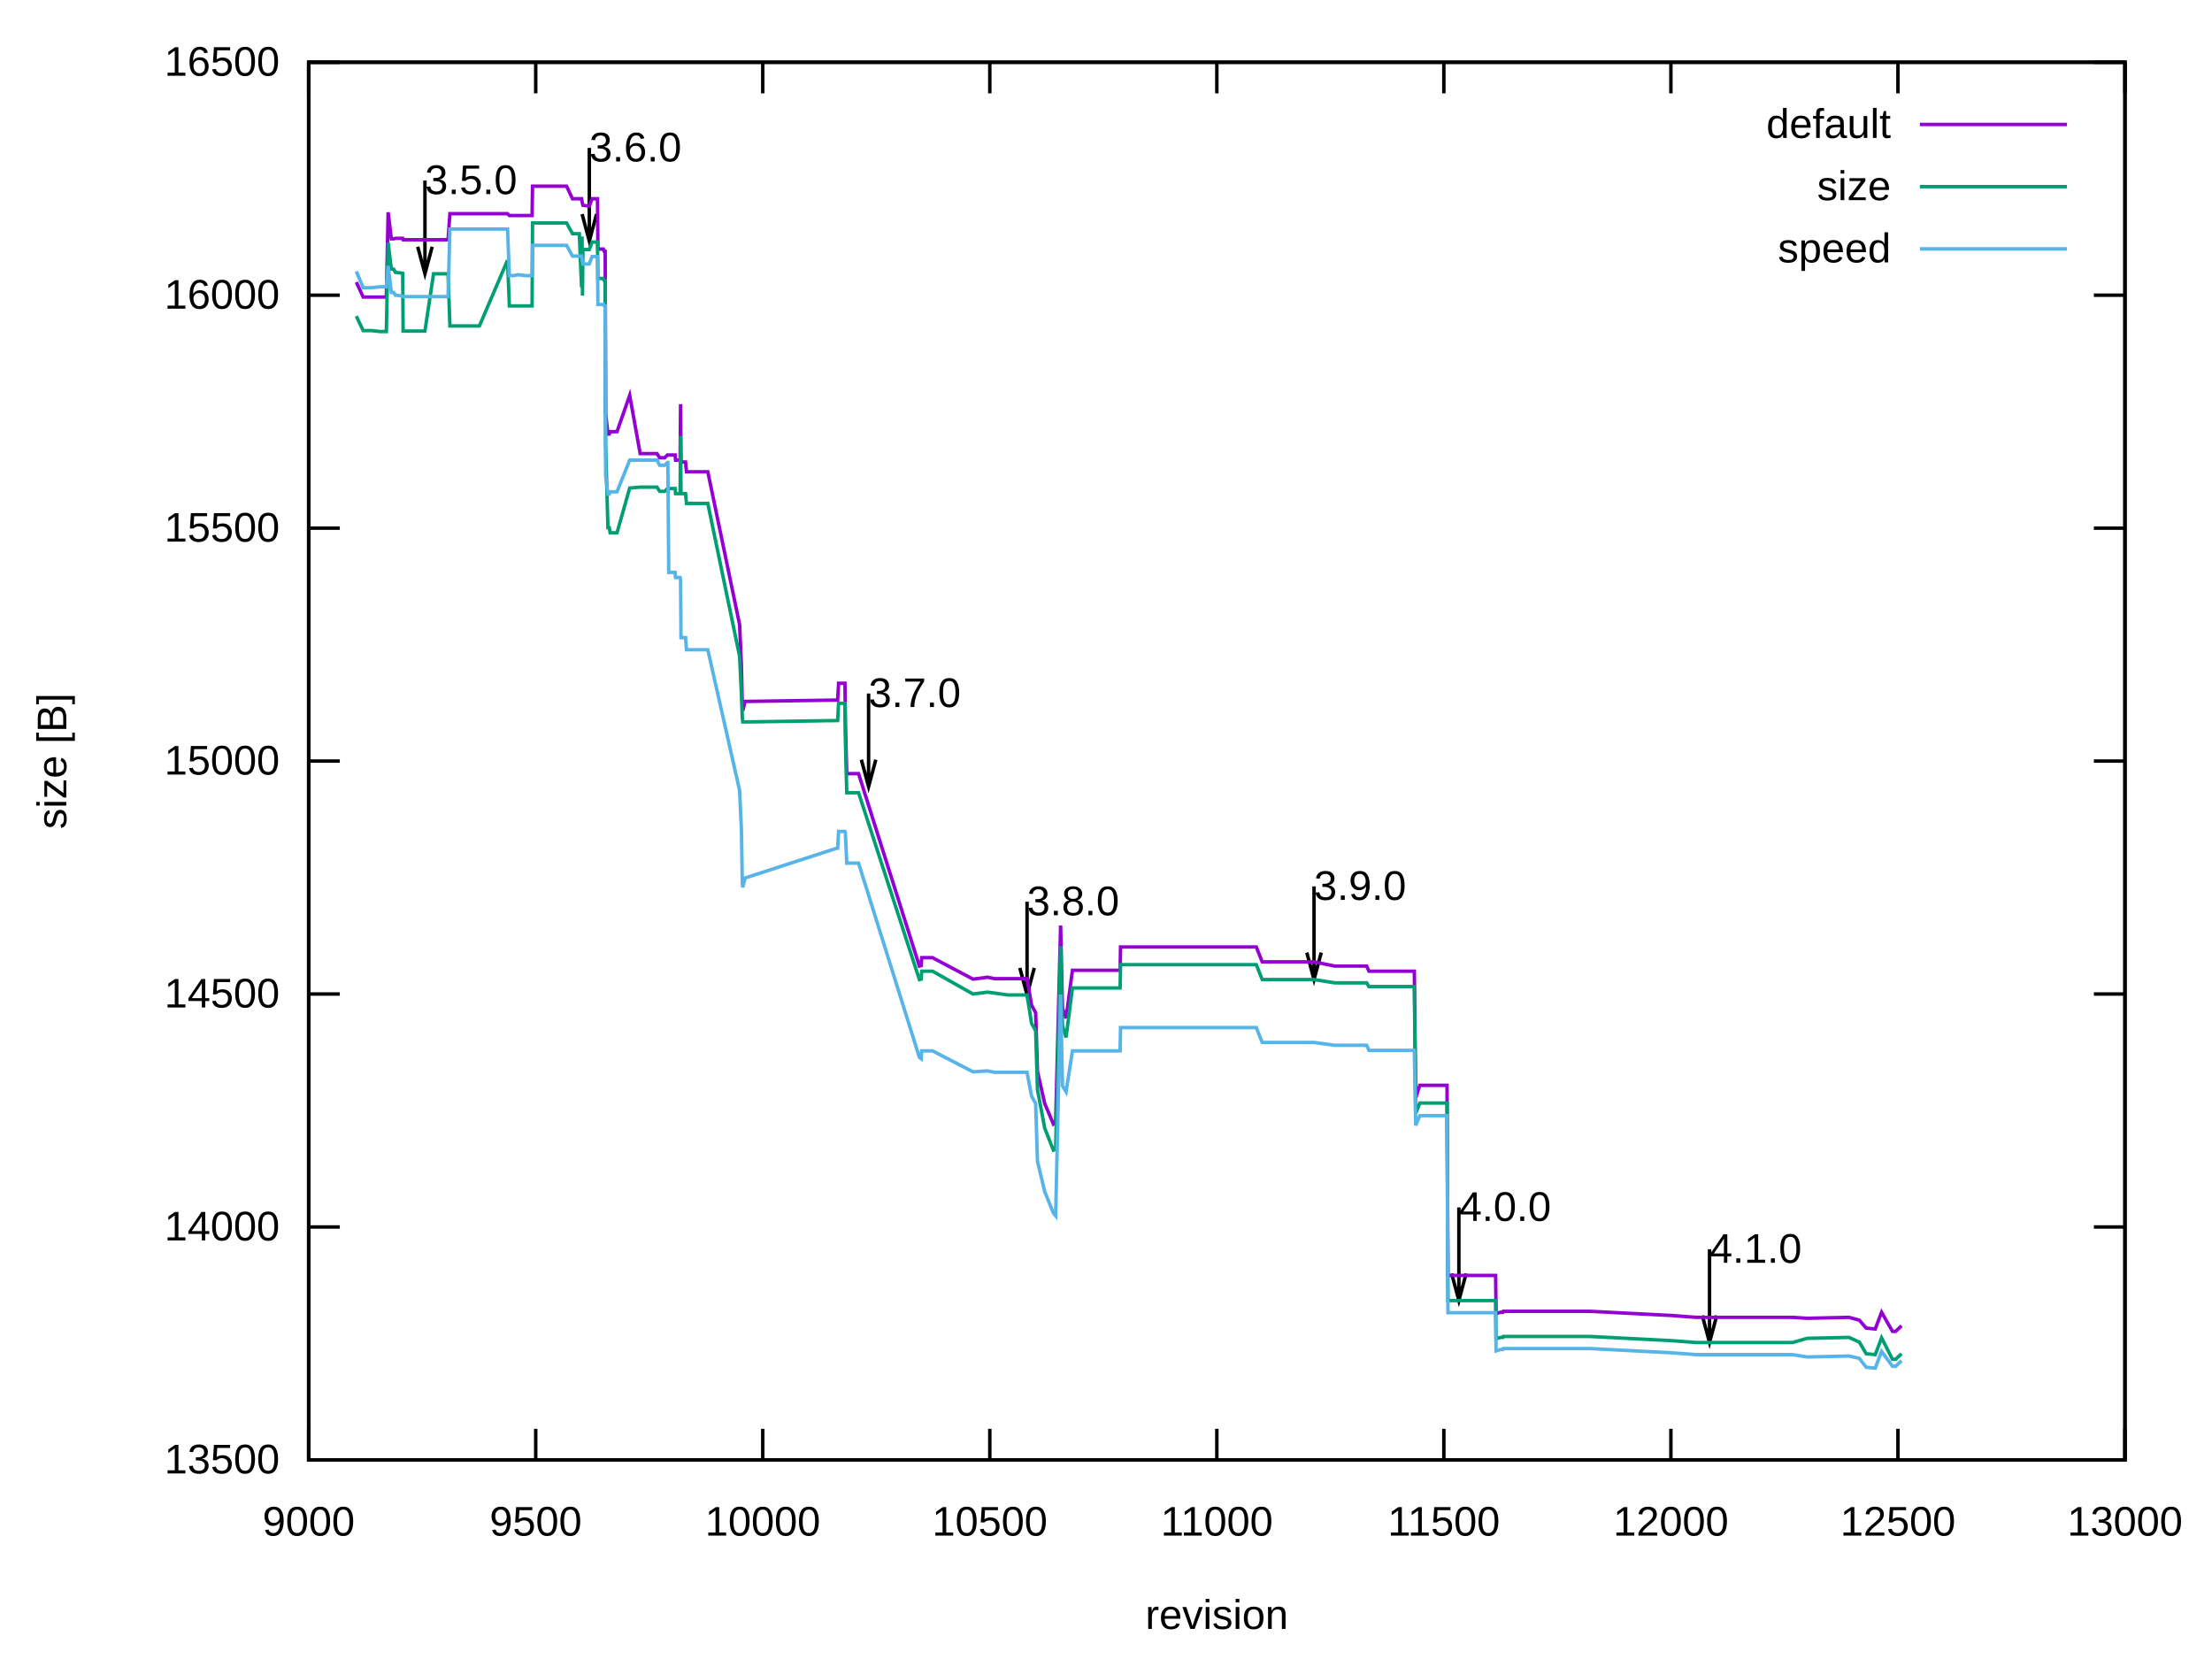
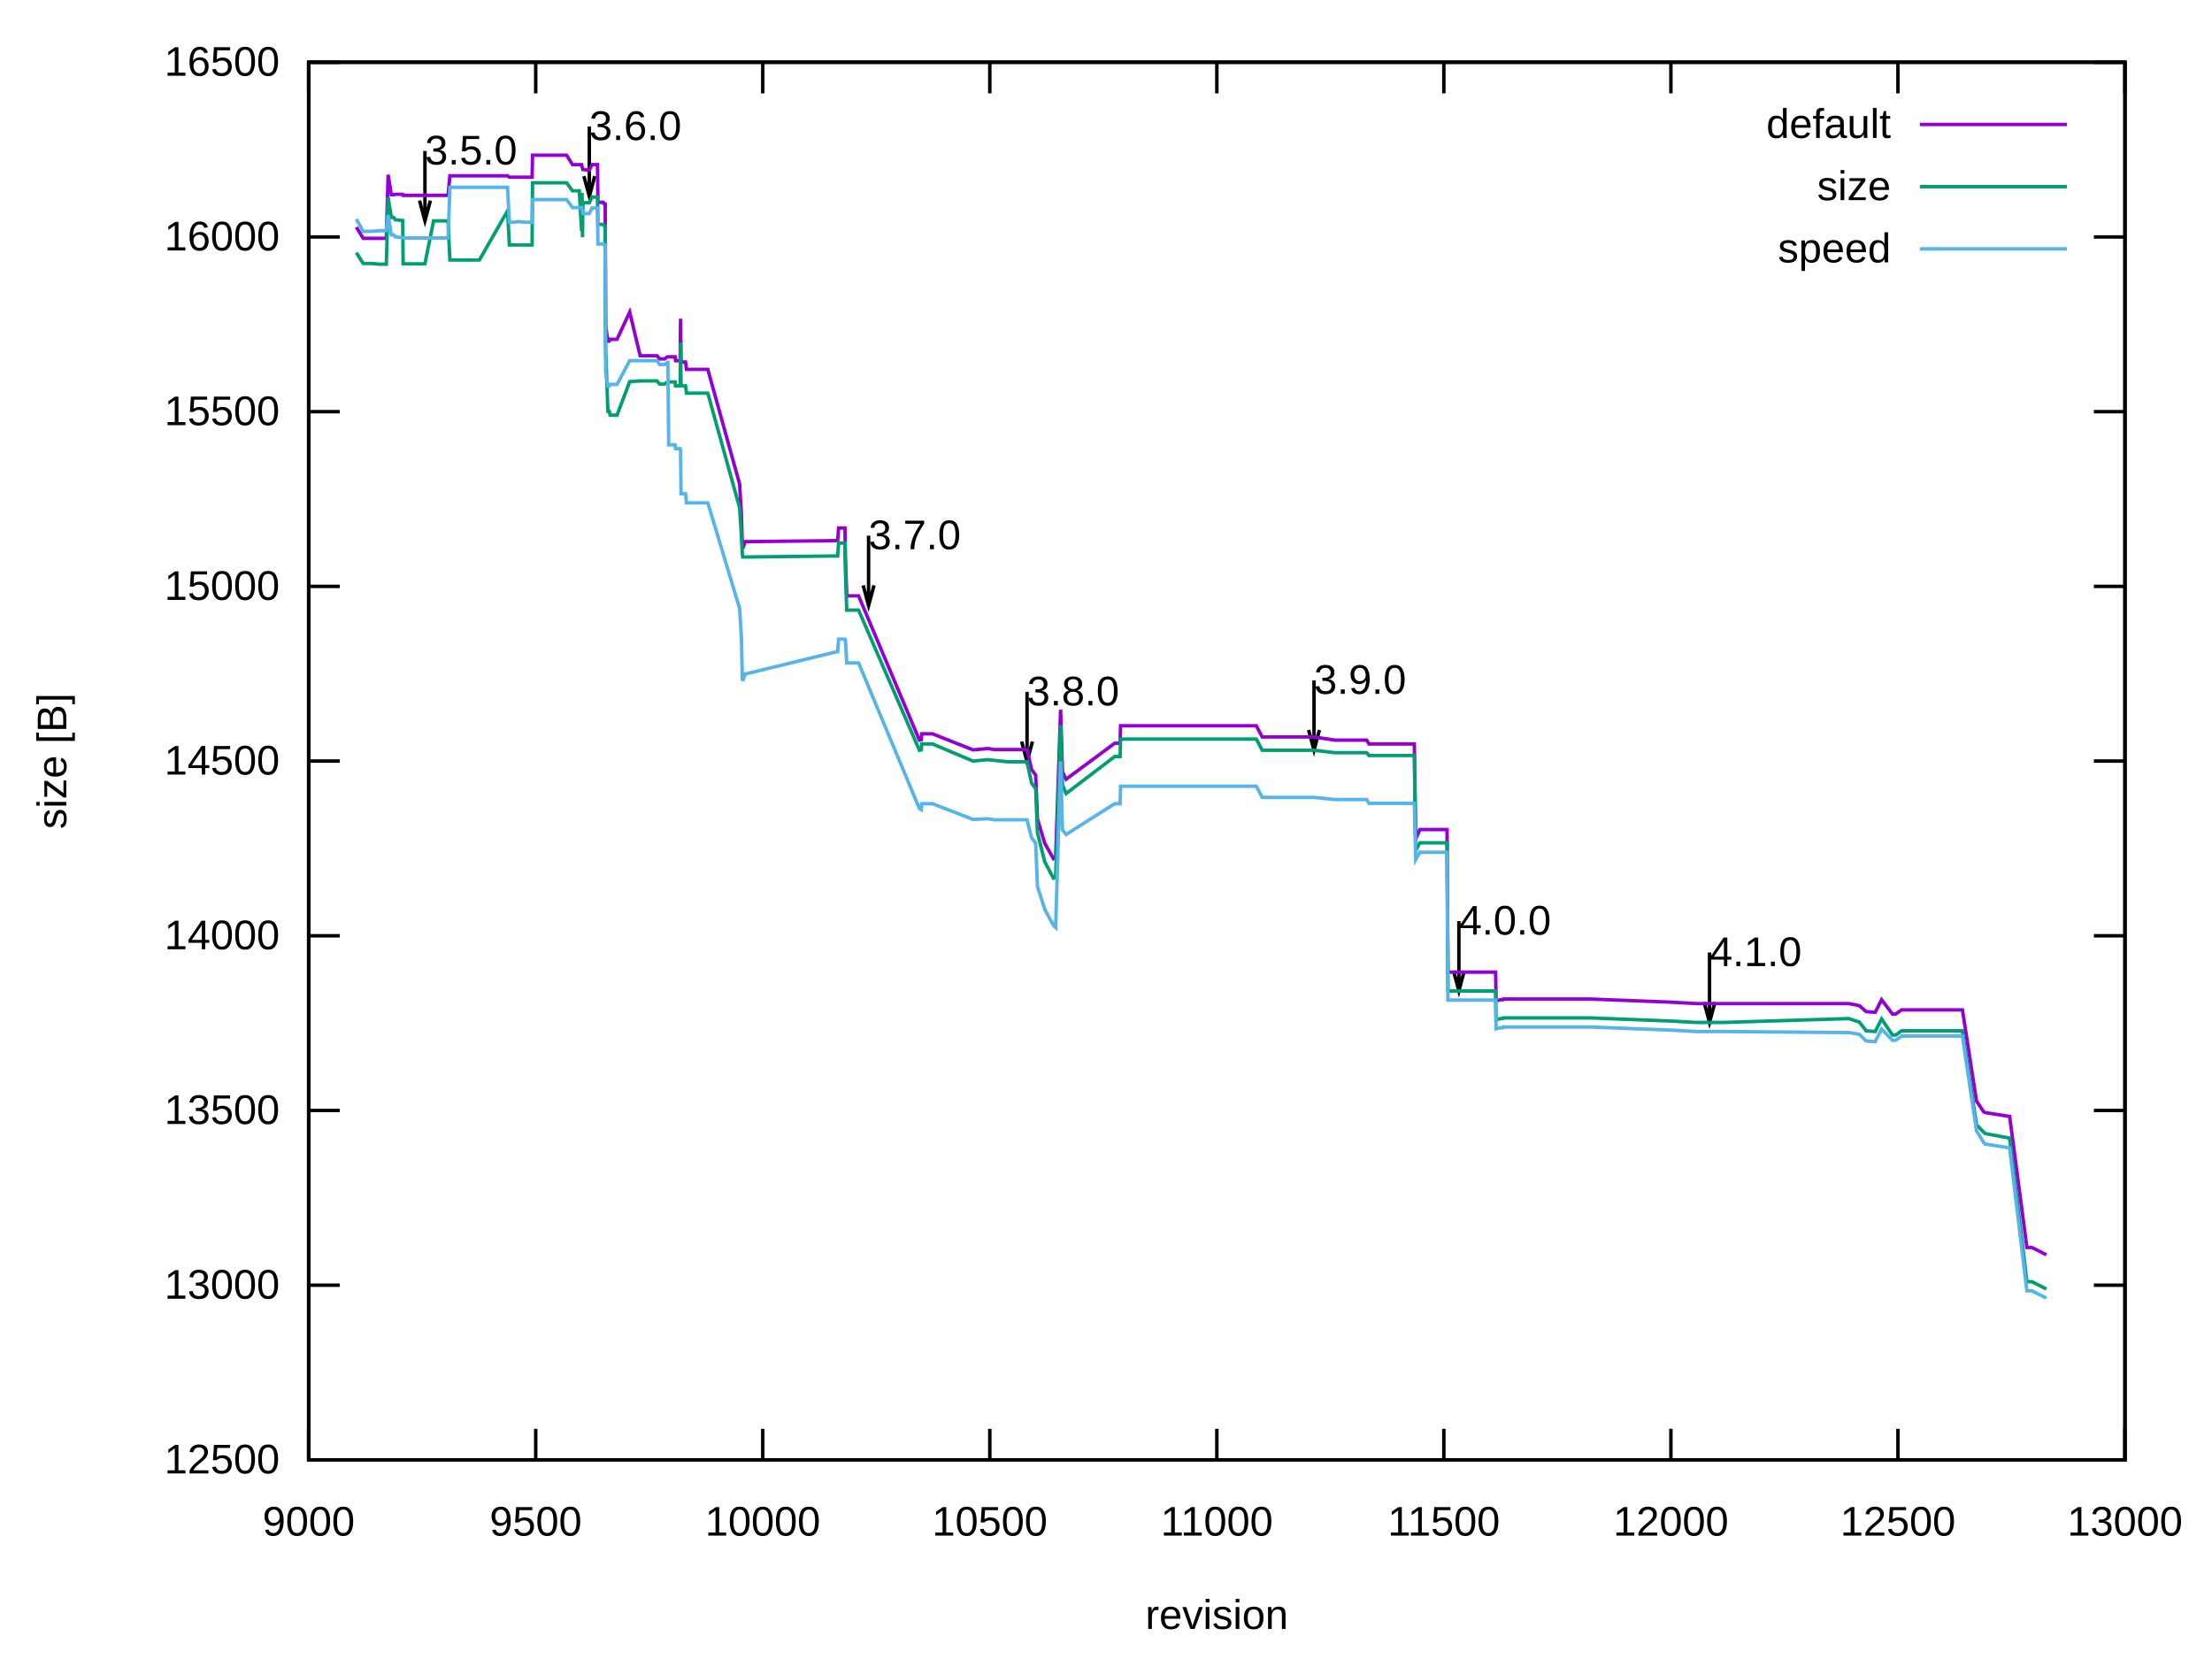
<svg xmlns="http://www.w3.org/2000/svg" xmlns:xlink="http://www.w3.org/1999/xlink" width="640" height="480" viewBox="0 0 640 480">
  <g id="gnuplot_canvas">
    <rect x="0" y="0" width="640" height="480" fill="none" />
    <defs>
      <circle id="gpDot" r="0.5" stroke-width="0.5" stroke="currentColor" />
      <path id="gpPt0" stroke-width="0.222" stroke="currentColor" d="M-1,0 h2 M0,-1 v2" />
      <path id="gpPt1" stroke-width="0.222" stroke="currentColor" d="M-1,-1 L1,1 M1,-1 L-1,1" />
      <path id="gpPt2" stroke-width="0.222" stroke="currentColor" d="M-1,0 L1,0 M0,-1 L0,1 M-1,-1 L1,1 M-1,1 L1,-1" />
      <rect id="gpPt3" stroke-width="0.222" stroke="currentColor" x="-1" y="-1" width="2" height="2" />
      <rect id="gpPt4" stroke-width="0.222" stroke="currentColor" fill="currentColor" x="-1" y="-1" width="2" height="2" />
      <circle id="gpPt5" stroke-width="0.222" stroke="currentColor" cx="0" cy="0" r="1" />
      <use xlink:href="#gpPt5" id="gpPt6" fill="currentColor" stroke="none" />
      <path id="gpPt7" stroke-width="0.222" stroke="currentColor" d="M0,-1.33 L-1.33,0.67 L1.33,0.67 z" />
      <use xlink:href="#gpPt7" id="gpPt8" fill="currentColor" stroke="none" />
      <use xlink:href="#gpPt7" id="gpPt9" stroke="currentColor" transform="rotate(180)" />
      <use xlink:href="#gpPt9" id="gpPt10" fill="currentColor" stroke="none" />
      <use xlink:href="#gpPt3" id="gpPt11" stroke="currentColor" transform="rotate(45)" />
      <use xlink:href="#gpPt11" id="gpPt12" fill="currentColor" stroke="none" />
      <path id="gpPt13" stroke-width="0.222" stroke="currentColor" d="M0,1.330 L1.265,0.411 L0.782,-1.067 L-0.782,-1.076 L-1.265,0.411 z" />
      <use xlink:href="#gpPt13" id="gpPt14" fill="currentColor" stroke="none" />
      <filter id="textbox" filterUnits="objectBoundingBox" x="0" y="0" height="1" width="1">
        <feFlood flood-color="white" flood-opacity="1" result="bgnd" />
        <feComposite in="SourceGraphic" in2="bgnd" operator="atop" />
      </filter>
      <filter id="greybox" filterUnits="objectBoundingBox" x="0" y="0" height="1" width="1">
        <feFlood flood-color="lightgrey" flood-opacity="1" result="grey" />
        <feComposite in="SourceGraphic" in2="grey" operator="atop" />
      </filter>
    </defs>
    <g fill="none" color="white" stroke="currentColor" stroke-width="1.00" stroke-linecap="butt" stroke-linejoin="miter">
</g>
    <g fill="none" color="black" stroke="currentColor" stroke-width="1.00" stroke-linecap="butt" stroke-linejoin="miter">
      <path stroke="black" d="M89.31,422.40 L98.31,422.40 M614.82,422.40 L605.82,422.40  " />
      <g transform="translate(80.92,426.30)" stroke="none" fill="black" font-family="Arial" font-size="12.00" text-anchor="end">
        <text>
+           <tspan font-family="Arial"> 12500</tspan>
+         </text>
+       </g>
+     </g>
+     <g fill="none" color="black" stroke="currentColor" stroke-width="1.00" stroke-linecap="butt" stroke-linejoin="miter">
+       <path stroke="black" d="M89.31,371.85 L98.31,371.85 M614.82,371.85 L605.82,371.85  " />
+       <g transform="translate(80.92,375.75)" stroke="none" fill="black" font-family="Arial" font-size="12.00" text-anchor="end">
+         <text>
+           <tspan font-family="Arial"> 13000</tspan>
+         </text>
+       </g>
+     </g>
+     <g fill="none" color="black" stroke="currentColor" stroke-width="1.00" stroke-linecap="butt" stroke-linejoin="miter">
+       <path stroke="black" d="M89.31,321.30 L98.31,321.30 M614.82,321.30 L605.82,321.30  " />
+       <g transform="translate(80.92,325.20)" stroke="none" fill="black" font-family="Arial" font-size="12.00" text-anchor="end">
+         <text>
          <tspan font-family="Arial"> 13500</tspan>
        </text>
      </g>
    </g>
    <g fill="none" color="black" stroke="currentColor" stroke-width="1.00" stroke-linecap="butt" stroke-linejoin="miter">
-       <path stroke="black" d="M89.31,355.00 L98.31,355.00 M614.82,355.00 L605.82,355.00  " />
-       <g transform="translate(80.92,358.90)" stroke="none" fill="black" font-family="Arial" font-size="12.00" text-anchor="end">
+       <path stroke="black" d="M89.31,270.75 L98.31,270.75 M614.82,270.75 L605.82,270.75  " />
+       <g transform="translate(80.92,274.65)" stroke="none" fill="black" font-family="Arial" font-size="12.00" text-anchor="end">
        <text>
          <tspan font-family="Arial"> 14000</tspan>
-         </text>
-       </g>
-     </g>
-     <g fill="none" color="black" stroke="currentColor" stroke-width="1.00" stroke-linecap="butt" stroke-linejoin="miter">
-       <path stroke="black" d="M89.31,287.60 L98.31,287.60 M614.82,287.60 L605.82,287.60  " />
-       <g transform="translate(80.92,291.50)" stroke="none" fill="black" font-family="Arial" font-size="12.00" text-anchor="end">
-         <text>
-           <tspan font-family="Arial"> 14500</tspan>
        </text>
      </g>
    </g>
    <g fill="none" color="black" stroke="currentColor" stroke-width="1.00" stroke-linecap="butt" stroke-linejoin="miter">
      <path stroke="black" d="M89.31,220.20 L98.31,220.20 M614.82,220.20 L605.82,220.20  " />
      <g transform="translate(80.92,224.10)" stroke="none" fill="black" font-family="Arial" font-size="12.00" text-anchor="end">
        <text>
+           <tspan font-family="Arial"> 14500</tspan>
+         </text>
+       </g>
+     </g>
+     <g fill="none" color="black" stroke="currentColor" stroke-width="1.00" stroke-linecap="butt" stroke-linejoin="miter">
+       <path stroke="black" d="M89.31,169.66 L98.31,169.66 M614.82,169.66 L605.82,169.66  " />
+       <g transform="translate(80.92,173.56)" stroke="none" fill="black" font-family="Arial" font-size="12.00" text-anchor="end">
+         <text>
          <tspan font-family="Arial"> 15000</tspan>
        </text>
      </g>
    </g>
    <g fill="none" color="black" stroke="currentColor" stroke-width="1.00" stroke-linecap="butt" stroke-linejoin="miter">
-       <path stroke="black" d="M89.31,152.81 L98.31,152.81 M614.82,152.81 L605.82,152.81  " />
-       <g transform="translate(80.92,156.71)" stroke="none" fill="black" font-family="Arial" font-size="12.00" text-anchor="end">
+       <path stroke="black" d="M89.31,119.11 L98.31,119.11 M614.82,119.11 L605.82,119.11  " />
+       <g transform="translate(80.92,123.01)" stroke="none" fill="black" font-family="Arial" font-size="12.00" text-anchor="end">
        <text>
          <tspan font-family="Arial"> 15500</tspan>
        </text>
      </g>
    </g>
    <g fill="none" color="black" stroke="currentColor" stroke-width="1.00" stroke-linecap="butt" stroke-linejoin="miter">
-       <path stroke="black" d="M89.31,85.41 L98.31,85.41 M614.82,85.41 L605.82,85.41  " />
-       <g transform="translate(80.92,89.31)" stroke="none" fill="black" font-family="Arial" font-size="12.00" text-anchor="end">
+       <path stroke="black" d="M89.31,68.56 L98.31,68.56 M614.82,68.56 L605.82,68.56  " />
+       <g transform="translate(80.92,72.46)" stroke="none" fill="black" font-family="Arial" font-size="12.00" text-anchor="end">
        <text>
          <tspan font-family="Arial"> 16000</tspan>
        </text>
      </g>
    </g>
    <g fill="none" color="black" stroke="currentColor" stroke-width="1.00" stroke-linecap="butt" stroke-linejoin="miter">
      <path stroke="black" d="M89.31,18.01 L98.31,18.01 M614.82,18.01 L605.82,18.01  " />
      <g transform="translate(80.92,21.91)" stroke="none" fill="black" font-family="Arial" font-size="12.00" text-anchor="end">
        <text>
          <tspan font-family="Arial"> 16500</tspan>
        </text>
      </g>
    </g>
    <g fill="none" color="black" stroke="currentColor" stroke-width="1.00" stroke-linecap="butt" stroke-linejoin="miter">
      <path stroke="black" d="M89.31,422.40 L89.31,413.40 M89.31,18.01 L89.31,27.01  " />
      <g transform="translate(89.31,444.30)" stroke="none" fill="black" font-family="Arial" font-size="12.00" text-anchor="middle">
        <text>
          <tspan font-family="Arial"> 9000</tspan>
        </text>
      </g>
    </g>
    <g fill="none" color="black" stroke="currentColor" stroke-width="1.00" stroke-linecap="butt" stroke-linejoin="miter">
      <path stroke="black" d="M155.00,422.40 L155.00,413.40 M155.00,18.01 L155.00,27.01  " />
      <g transform="translate(155.00,444.30)" stroke="none" fill="black" font-family="Arial" font-size="12.00" text-anchor="middle">
        <text>
          <tspan font-family="Arial"> 9500</tspan>
        </text>
      </g>
    </g>
    <g fill="none" color="black" stroke="currentColor" stroke-width="1.00" stroke-linecap="butt" stroke-linejoin="miter">
      <path stroke="black" d="M220.69,422.40 L220.69,413.40 M220.69,18.01 L220.69,27.01  " />
      <g transform="translate(220.69,444.30)" stroke="none" fill="black" font-family="Arial" font-size="12.00" text-anchor="middle">
        <text>
          <tspan font-family="Arial"> 10000</tspan>
        </text>
      </g>
    </g>
    <g fill="none" color="black" stroke="currentColor" stroke-width="1.00" stroke-linecap="butt" stroke-linejoin="miter">
      <path stroke="black" d="M286.38,422.40 L286.38,413.40 M286.38,18.01 L286.38,27.01  " />
      <g transform="translate(286.38,444.30)" stroke="none" fill="black" font-family="Arial" font-size="12.00" text-anchor="middle">
        <text>
          <tspan font-family="Arial"> 10500</tspan>
        </text>
      </g>
    </g>
    <g fill="none" color="black" stroke="currentColor" stroke-width="1.00" stroke-linecap="butt" stroke-linejoin="miter">
      <path stroke="black" d="M352.07,422.40 L352.07,413.40 M352.07,18.01 L352.07,27.01  " />
      <g transform="translate(352.07,444.30)" stroke="none" fill="black" font-family="Arial" font-size="12.00" text-anchor="middle">
        <text>
          <tspan font-family="Arial"> 11000</tspan>
        </text>
      </g>
    </g>
    <g fill="none" color="black" stroke="currentColor" stroke-width="1.00" stroke-linecap="butt" stroke-linejoin="miter">
      <path stroke="black" d="M417.75,422.40 L417.75,413.40 M417.75,18.01 L417.75,27.01  " />
      <g transform="translate(417.75,444.30)" stroke="none" fill="black" font-family="Arial" font-size="12.00" text-anchor="middle">
        <text>
          <tspan font-family="Arial"> 11500</tspan>
        </text>
      </g>
    </g>
    <g fill="none" color="black" stroke="currentColor" stroke-width="1.00" stroke-linecap="butt" stroke-linejoin="miter">
      <path stroke="black" d="M483.44,422.40 L483.44,413.40 M483.44,18.01 L483.44,27.01  " />
      <g transform="translate(483.44,444.30)" stroke="none" fill="black" font-family="Arial" font-size="12.00" text-anchor="middle">
        <text>
          <tspan font-family="Arial"> 12000</tspan>
        </text>
      </g>
    </g>
    <g fill="none" color="black" stroke="currentColor" stroke-width="1.00" stroke-linecap="butt" stroke-linejoin="miter">
      <path stroke="black" d="M549.13,422.40 L549.13,413.40 M549.13,18.01 L549.13,27.01  " />
      <g transform="translate(549.13,444.30)" stroke="none" fill="black" font-family="Arial" font-size="12.00" text-anchor="middle">
        <text>
          <tspan font-family="Arial"> 12500</tspan>
        </text>
      </g>
    </g>
    <g fill="none" color="black" stroke="currentColor" stroke-width="1.00" stroke-linecap="butt" stroke-linejoin="miter">
      <path stroke="black" d="M614.82,422.40 L614.82,413.40 M614.82,18.01 L614.82,27.01  " />
      <g transform="translate(614.82,444.30)" stroke="none" fill="black" font-family="Arial" font-size="12.00" text-anchor="middle">
        <text>
          <tspan font-family="Arial"> 13000</tspan>
        </text>
      </g>
    </g>
    <g fill="none" color="black" stroke="currentColor" stroke-width="1.00" stroke-linecap="butt" stroke-linejoin="miter">
</g>
    <g fill="none" color="black" stroke="currentColor" stroke-width="1.00" stroke-linecap="butt" stroke-linejoin="miter">
      <path stroke="black" d="M89.31,18.01 L89.31,422.40 L614.82,422.40 L614.82,18.01 L89.31,18.01 Z  " />
-       <g transform="translate(122.94,56.15)" stroke="none" fill="black" font-family="Arial" font-size="12.00" text-anchor="start">
+       <g transform="translate(122.94,47.59)" stroke="none" fill="black" font-family="Arial" font-size="12.00" text-anchor="start">
        <text>
          <tspan font-family="Arial">3.5.0</tspan>
        </text>
      </g>
-       <g transform="translate(170.50,46.71)" stroke="none" fill="black" font-family="Arial" font-size="12.00" text-anchor="start">
+       <g transform="translate(170.50,40.51)" stroke="none" fill="black" font-family="Arial" font-size="12.00" text-anchor="start">
        <text>
          <tspan font-family="Arial">3.6.0</tspan>
        </text>
      </g>
-       <g transform="translate(251.30,204.56)" stroke="none" fill="black" font-family="Arial" font-size="12.00" text-anchor="start">
+       <g transform="translate(251.30,158.90)" stroke="none" fill="black" font-family="Arial" font-size="12.00" text-anchor="start">
        <text>
          <tspan font-family="Arial">3.7.0</tspan>
        </text>
      </g>
-       <g transform="translate(297.15,264.81)" stroke="none" fill="black" font-family="Arial" font-size="12.00" text-anchor="start">
+       <g transform="translate(297.15,204.09)" stroke="none" fill="black" font-family="Arial" font-size="12.00" text-anchor="start">
        <text>
          <tspan font-family="Arial">3.8.0</tspan>
        </text>
      </g>
-       <g transform="translate(380.18,260.37)" stroke="none" fill="black" font-family="Arial" font-size="12.00" text-anchor="start">
+       <g transform="translate(380.18,200.75)" stroke="none" fill="black" font-family="Arial" font-size="12.00" text-anchor="start">
        <text>
          <tspan font-family="Arial">3.9.0</tspan>
        </text>
      </g>
-       <g transform="translate(422.09,353.24)" stroke="none" fill="black" font-family="Arial" font-size="12.00" text-anchor="start">
+       <g transform="translate(422.09,270.41)" stroke="none" fill="black" font-family="Arial" font-size="12.00" text-anchor="start">
        <text>
          <tspan font-family="Arial">4.0.0</tspan>
        </text>
      </g>
-       <g transform="translate(494.61,365.37)" stroke="none" fill="black" font-family="Arial" font-size="12.00" text-anchor="start">
+       <g transform="translate(494.61,279.51)" stroke="none" fill="black" font-family="Arial" font-size="12.00" text-anchor="start">
        <text>
          <tspan font-family="Arial">4.1.0</tspan>
        </text>
      </g>
-       <path stroke="black" d="M120.86,71.39 L122.95,79.20 L125.04,71.39 M122.95,52.24 L122.95,79.20 M168.42,61.95 L170.51,69.76 L172.60,61.95   M170.51,42.80 L170.51,69.76 M249.22,219.80 L251.31,227.61 L253.40,219.80 M251.31,200.65 L251.31,227.61 M295.07,280.05   L297.16,287.86 L299.25,280.05 M297.16,260.90 L297.16,287.86 M378.10,275.61 L380.19,283.41 L382.28,275.61 M380.19,256.46   L380.19,283.41 M420.01,368.48 L422.10,376.29 L424.19,368.48 M422.10,349.33 L422.10,376.29 M492.53,380.61 L494.62,388.42   L496.71,380.61 M494.62,361.46 L494.62,388.42  " />
+       <path stroke="black" d="M121.38,58.05 L122.95,63.90 L124.52,58.05 M122.95,43.68 L122.95,63.90 M168.94,50.97 L170.51,56.82 L172.08,50.97   M170.51,36.60 L170.51,56.82 M249.74,169.36 L251.31,175.21 L252.88,169.36 M251.31,154.99 L251.31,175.21 M295.59,214.55   L297.16,220.40 L298.73,214.55 M297.16,200.18 L297.16,220.40 M378.62,211.21 L380.19,217.06 L381.76,211.21 M380.19,196.84   L380.19,217.06 M420.53,280.87 L422.10,286.72 L423.67,280.87 M422.10,266.50 L422.10,286.72 M493.05,289.97 L494.62,295.82   L496.19,289.97 M494.62,275.60 L494.62,295.82  " />
    </g>
    <g fill="none" color="black" stroke="currentColor" stroke-width="1.00" stroke-linecap="butt" stroke-linejoin="miter">
      <g transform="translate(19.18,220.21) rotate(270)" stroke="none" fill="black" font-family="Arial" font-size="12.00" text-anchor="middle">
        <text>
          <tspan font-family="Arial">size [B]</tspan>
        </text>
      </g>
    </g>
    <g fill="none" color="black" stroke="currentColor" stroke-width="1.00" stroke-linecap="butt" stroke-linejoin="miter">
      <g transform="translate(352.06,471.30)" stroke="none" fill="black" font-family="Arial" font-size="12.00" text-anchor="middle">
        <text>
          <tspan font-family="Arial">revision</tspan>
        </text>
      </g>
    </g>
    <g fill="none" color="black" stroke="currentColor" stroke-width="1.00" stroke-linecap="butt" stroke-linejoin="miter">
</g>
    <g id="gnuplot_plot_1">
      <g fill="none" color="black" stroke="currentColor" stroke-width="1.00" stroke-linecap="butt" stroke-linejoin="miter">
        <g transform="translate(547.09,39.91)" stroke="none" fill="black" font-family="Arial" font-size="12.00" text-anchor="end">
          <text>
            <tspan font-family="Arial">default</tspan>
          </text>
        </g>
      </g>
      <g fill="none" color="black" stroke="currentColor" stroke-width="1.00" stroke-linecap="butt" stroke-linejoin="miter">
-         <path stroke="rgb(148,   0, 211)" d="M555.48,36.01 L598.04,36.01 M103.10,81.63 L105.08,85.95 L105.60,85.95 L105.99,85.95 L107.44,85.95 L109.94,85.95   L111.78,85.95 L112.30,61.41 L113.22,69.10 L113.88,69.10 L114.40,68.96 L114.67,68.96 L116.51,68.96 L116.64,69.37   L117.95,69.37 L119.92,69.37 L122.94,69.37 L125.44,69.37 L127.54,69.37 L129.64,69.37 L130.17,61.82 L131.22,61.82   L135.82,61.82 L138.71,61.82 L146.85,61.82 L147.38,62.36 L147.77,62.36 L148.69,62.36 L149.88,62.36 L152.11,62.36   L153.29,62.36 L153.95,62.36 L154.08,53.87 L154.74,53.87 L157.76,53.87 L160.25,53.87 L161.57,53.87 L163.93,53.87   L165.64,57.51 L166.69,57.51 L167.61,57.51 L168.27,57.51 L168.40,58.31 L168.53,58.85 L168.66,59.39 L170.50,59.66   L171.29,57.51 L172.34,57.51 L172.73,57.51 L172.87,57.51 L173.00,72.06 L173.13,72.06 L173.39,72.06 L174.05,72.06   L174.18,72.06 L174.57,72.06 L174.84,72.74 L175.10,72.74 L175.23,119.65 L175.89,125.58 L176.28,125.58 L176.54,124.90   L176.68,124.90 L176.81,124.90 L178.52,124.90 L182.19,114.39 L185.22,131.24 L186.53,131.24 L187.45,131.24 L187.97,131.24   L189.29,131.24 L189.68,131.24 L189.81,131.24 L189.95,131.24 L190.08,131.24 L190.86,132.45 L192.31,132.45 L193.10,131.64   L193.23,131.64 L193.49,131.64 L194.02,131.64 L194.81,131.64 L195.33,131.64 L195.46,133.13 L196.38,133.13 L196.78,133.13   L196.91,116.95 L197.04,133.67 L198.35,133.67 L198.62,136.50 L199.14,136.50 L204.79,136.50 L213.99,180.71 L214.51,192.44   L214.78,204.57 L214.91,205.65 L215.56,202.95 L242.10,202.55 L242.36,202.55 L242.63,197.69 L243.55,197.69 L244.47,197.69   L244.60,209.42 L244.99,223.84 L245.91,223.84 L248.15,223.84 L248.41,223.84 L266.01,279.52 L266.54,279.38 L266.67,277.09   L268.77,277.09 L268.90,277.09 L269.82,277.09 L281.52,283.29 L285.72,282.75 L287.69,283.16 L291.63,283.16 L294.00,283.16   L297.15,283.16 L298.46,290.84 L299.65,293.00 L300.17,309.98 L302.27,319.28 L304.77,325.21 L305.43,324.67 L306.87,267.79   L307.40,291.65 L308.45,294.61 L310.29,280.73 L322.51,280.73 L323.42,280.73 L323.95,280.73 L324.08,280.73 L324.21,273.99   L324.48,273.99 L325.79,273.99 L338.93,273.99 L346.81,273.99 L348.65,273.99 L363.49,273.99 L365.20,278.30 L371.77,278.30   L380.18,278.30 L386.22,279.52 L395.42,279.52 L396.08,281.00 L400.81,281.00 L409.21,281.00 L409.61,317.66 L410.79,314.02   L418.67,314.02 L418.94,369.02 L422.09,369.02 L429.05,369.02 L432.73,369.02 L432.86,380.07 L434.18,379.67 L434.83,379.67   L434.96,379.40 L435.75,379.40 L435.88,379.40 L446.92,379.40 L460.06,379.40 L483.57,380.61 L490.80,381.15 L494.61,381.15   L496.32,381.15 L496.58,381.15 L496.84,381.15 L497.37,381.15 L497.76,381.15 L498.42,381.15 L499.34,381.15 L502.62,381.15   L504.33,381.15 L506.04,381.15 L511.16,381.15 L513.66,381.15 L515.50,381.15 L517.34,381.15 L518.65,381.15 L522.86,381.42   L534.94,381.15 L537.96,381.96 L539.93,384.25 L542.56,384.52 L544.40,379.67 L547.55,385.20 L548.47,385.20 L550.18,383.58    " />
+         <path stroke="rgb(148,   0, 211)" d="M555.48,36.01 L598.04,36.01 M103.10,65.73 L105.08,68.96 L105.60,68.96 L105.99,68.96 L107.44,68.96 L109.94,68.96   L111.78,68.96 L112.30,50.56 L113.22,56.33 L113.88,56.33 L114.40,56.22 L114.67,56.22 L116.51,56.22 L116.64,56.53   L117.95,56.53 L119.92,56.53 L122.94,56.53 L125.44,56.53 L127.54,56.53 L129.64,56.53 L130.17,50.87 L131.22,50.87   L135.82,50.87 L138.71,50.87 L146.85,50.87 L147.38,51.27 L147.77,51.27 L148.69,51.27 L149.88,51.27 L152.11,51.27   L153.29,51.27 L153.95,51.27 L154.08,44.90 L154.74,44.90 L157.76,44.90 L160.25,44.90 L161.57,44.90 L163.93,44.90   L165.64,47.63 L166.69,47.63 L167.61,47.63 L168.27,47.63 L168.40,48.24 L168.53,48.64 L168.66,49.05 L170.50,49.25   L171.29,47.63 L172.34,47.63 L172.73,47.63 L172.87,47.63 L173.00,58.55 L173.13,58.55 L173.39,58.55 L174.05,58.55   L174.18,58.55 L174.57,58.55 L174.84,59.06 L175.10,59.06 L175.23,94.24 L175.89,98.69 L176.28,98.69 L176.54,98.18   L176.68,98.18 L176.81,98.18 L178.52,98.18 L182.19,90.29 L185.22,102.93 L186.53,102.93 L187.45,102.93 L187.97,102.93   L189.29,102.93 L189.68,102.93 L189.81,102.93 L189.95,102.93 L190.08,102.93 L190.86,103.84 L192.31,103.84 L193.10,103.24   L193.23,103.24 L193.49,103.24 L194.02,103.24 L194.81,103.24 L195.33,103.24 L195.46,104.35 L196.38,104.35 L196.78,104.35   L196.91,92.22 L197.04,104.75 L198.35,104.75 L198.62,106.87 L199.14,106.87 L204.79,106.87 L213.99,140.03 L214.51,148.83   L214.78,157.93 L214.91,158.74 L215.56,156.72 L242.10,156.41 L242.36,156.41 L242.63,152.77 L243.55,152.77 L244.47,152.77   L244.60,161.57 L244.99,172.39 L245.91,172.39 L248.15,172.39 L248.41,172.39 L266.01,214.14 L266.54,214.04 L266.67,212.32   L268.77,212.32 L268.90,212.32 L269.82,212.32 L281.52,216.97 L285.72,216.57 L287.69,216.87 L291.63,216.87 L294.00,216.87   L297.15,216.87 L298.46,222.63 L299.65,224.25 L300.17,236.99 L302.27,243.96 L304.77,248.41 L305.43,248.01 L306.87,205.34   L307.40,223.24 L308.45,225.46 L322.51,215.05 L323.42,215.05 L323.95,215.05 L324.08,215.05 L324.21,209.99 L324.48,209.99   L325.79,209.99 L338.93,209.99 L346.81,209.99 L348.65,209.99 L363.49,209.99 L365.20,213.23 L371.77,213.23 L380.18,213.23   L386.22,214.14 L395.42,214.14 L396.08,215.25 L400.81,215.25 L409.21,215.25 L409.61,242.75 L410.79,240.02 L418.67,240.02   L418.94,281.27 L422.09,281.27 L429.05,281.27 L432.73,281.27 L432.86,289.56 L434.18,289.25 L434.83,289.25 L434.96,289.05   L435.75,289.05 L435.88,289.05 L446.92,289.05 L460.06,289.05 L483.57,289.96 L490.80,290.37 L494.61,290.37 L496.32,290.37   L496.58,290.37 L496.84,290.37 L497.37,290.37 L497.76,290.37 L498.42,290.37 L534.94,290.37 L537.96,290.97 L539.93,292.69   L542.56,292.89 L544.40,289.25 L547.55,293.40 L548.47,293.40 L550.18,292.19 L567.79,292.19 L571.86,318.57 L573.96,321.71   L574.36,321.91 L581.45,323.02 L586.44,360.93 L587.89,360.93 L592.09,363.06  " />
      </g>
    </g>
    <g id="gnuplot_plot_2">
      <g fill="none" color="black" stroke="currentColor" stroke-width="1.00" stroke-linecap="butt" stroke-linejoin="miter">
        <g transform="translate(547.09,57.91)" stroke="none" fill="black" font-family="Arial" font-size="12.00" text-anchor="end">
          <text>
            <tspan font-family="Arial">size</tspan>
          </text>
        </g>
      </g>
      <g fill="none" color="black" stroke="currentColor" stroke-width="1.00" stroke-linecap="butt" stroke-linejoin="miter">
-         <path stroke="rgb(  0, 158, 115)" d="M555.48,54.01 L598.04,54.01 M103.10,91.47 L105.08,95.65 L105.60,95.65 L105.99,95.65 L107.44,95.65 L109.94,95.92   L111.78,95.92 L112.30,70.18 L113.22,77.86 L113.88,77.86 L114.40,78.80 L114.67,78.80 L116.51,79.07 L116.64,95.79   L117.95,95.79 L119.92,95.79 L122.94,95.79 L125.44,79.21 L127.54,79.21 L129.64,79.21 L130.17,94.30 L131.22,94.30   L135.82,94.30 L138.71,94.30 L146.85,75.30 L147.38,88.51 L147.77,88.51 L148.69,88.51 L149.88,88.51 L152.11,88.51   L153.29,88.51 L153.95,88.51 L154.08,64.51 L154.74,64.51 L157.76,64.51 L160.25,64.51 L161.57,64.51 L163.93,64.51   L165.64,67.62 L166.69,67.62 L167.61,67.62 L168.27,83.12 L168.40,68.42 L168.53,85.54 L168.66,72.20 L170.50,72.20   L171.29,70.04 L172.34,70.04 L172.73,70.04 L172.87,70.04 L173.00,80.56 L173.13,80.56 L173.39,80.56 L174.05,80.56   L174.18,80.56 L174.57,80.56 L174.84,81.23 L175.10,81.23 L175.23,128.81 L175.89,152.67 L176.28,152.67 L176.54,154.15   L176.68,154.15 L176.81,154.15 L178.52,154.15 L182.19,141.21 L185.22,140.94 L186.53,140.94 L187.45,140.94 L187.97,140.94   L189.29,140.94 L189.68,140.94 L189.81,140.94 L189.95,140.94 L190.08,140.94 L190.86,142.16 L192.31,142.16 L193.10,141.35   L193.23,141.35 L193.49,141.35 L194.02,141.35 L194.81,141.35 L195.33,141.35 L195.46,142.83 L196.38,142.83 L196.78,142.83   L196.91,126.12 L197.04,142.83 L198.35,142.83 L198.62,145.66 L199.14,145.66 L204.79,145.66 L213.99,189.88 L214.51,200.66   L214.78,207.80 L214.91,208.88 L215.56,208.88 L242.10,208.48 L242.36,208.48 L242.63,203.49 L243.55,203.49 L244.47,203.49   L244.60,214.27 L244.99,229.37 L245.91,229.37 L248.15,229.37 L248.41,229.37 L266.01,283.42 L266.54,283.29 L266.67,281.00   L268.77,281.00 L268.90,281.00 L269.82,281.00 L281.52,287.60 L285.72,287.06 L287.69,287.33 L291.63,287.87 L294.00,287.87   L297.15,287.87 L298.46,296.10 L299.65,298.25 L300.17,315.24 L302.27,326.42 L304.77,332.76 L305.43,332.49 L306.87,273.72   L307.40,296.77 L308.45,300.14 L310.29,285.85 L322.51,285.85 L323.42,285.85 L323.95,285.85 L324.08,285.85 L324.21,279.11   L324.48,279.11 L325.79,279.11 L338.93,279.11 L346.81,279.11 L348.65,279.11 L363.49,279.11 L365.20,283.42 L371.77,283.42   L380.18,283.42 L386.22,284.37 L395.42,284.37 L396.08,285.45 L400.81,285.45 L409.21,285.45 L409.61,322.11 L410.79,319.15   L418.67,319.15 L418.94,376.30 L422.09,376.30 L429.05,376.30 L432.73,376.30 L432.86,387.35 L434.18,386.95 L434.83,386.95   L434.96,386.68 L435.75,386.68 L435.88,386.68 L446.92,386.68 L460.06,386.68 L483.57,387.89 L490.80,388.43 L494.61,388.43   L496.32,388.43 L496.58,388.43 L496.84,388.43 L497.37,388.43 L497.76,388.43 L498.42,388.43 L499.34,388.43 L502.62,388.43   L504.33,388.43 L506.04,388.43 L511.16,388.43 L513.66,388.43 L515.50,388.43 L517.34,388.43 L518.65,388.43 L522.86,387.22   L534.94,386.95 L537.96,388.30 L539.93,391.67 L542.56,391.94 L544.40,387.08 L547.55,393.28 L548.47,393.28 L550.18,391.67    " />
+         <path stroke="rgb(  0, 158, 115)" d="M555.48,54.01 L598.04,54.01 M103.10,73.11 L105.08,76.24 L105.60,76.24 L105.99,76.24 L107.44,76.24 L109.94,76.44   L111.78,76.44 L112.30,57.13 L113.22,62.90 L113.88,62.90 L114.40,63.60 L114.67,63.60 L116.51,63.81 L116.64,76.34   L117.95,76.34 L119.92,76.34 L122.94,76.34 L125.44,63.91 L127.54,63.91 L129.64,63.91 L130.17,75.23 L131.22,75.23   L135.82,75.23 L138.71,75.23 L146.85,60.98 L147.38,70.88 L147.77,70.88 L148.69,70.88 L149.88,70.88 L152.11,70.88   L153.29,70.88 L153.95,70.88 L154.08,52.89 L154.74,52.89 L157.76,52.89 L160.25,52.89 L161.57,52.89 L163.93,52.89   L165.64,55.21 L166.69,55.21 L167.61,55.21 L168.27,66.84 L168.40,55.82 L168.53,68.66 L168.66,58.65 L170.50,58.65   L171.29,57.03 L172.34,57.03 L172.73,57.03 L172.87,57.03 L173.00,64.92 L173.13,64.92 L173.39,64.92 L174.05,64.92   L174.18,64.92 L174.57,64.92 L174.84,65.42 L175.10,65.42 L175.23,101.11 L175.89,119.01 L176.28,119.01 L176.54,120.12   L176.68,120.12 L176.81,120.12 L178.52,120.12 L182.19,110.41 L185.22,110.21 L186.53,110.21 L187.45,110.21 L187.97,110.21   L189.29,110.21 L189.68,110.21 L189.81,110.21 L189.95,110.21 L190.08,110.21 L190.86,111.12 L192.31,111.12 L193.10,110.51   L193.23,110.51 L193.49,110.51 L194.02,110.51 L194.81,110.51 L195.33,110.51 L195.46,111.63 L196.38,111.63 L196.78,111.63   L196.91,99.09 L197.04,111.63 L198.35,111.63 L198.62,113.75 L199.14,113.75 L204.79,113.75 L213.99,146.91 L214.51,155.00   L214.78,160.36 L214.91,161.16 L215.56,161.16 L242.10,160.86 L242.36,160.86 L242.63,157.12 L243.55,157.12 L244.47,157.12   L244.60,165.21 L244.99,176.53 L245.91,176.53 L248.15,176.53 L248.41,176.53 L266.01,217.07 L266.54,216.97 L266.67,215.25   L268.77,215.25 L268.90,215.25 L269.82,215.25 L281.52,220.20 L285.72,219.80 L287.69,220.00 L291.63,220.41 L294.00,220.41   L297.15,220.41 L298.46,226.57 L299.65,228.19 L300.17,240.93 L302.27,249.32 L304.77,254.07 L305.43,253.87 L306.87,209.79   L307.40,227.08 L308.45,229.61 L322.51,218.89 L323.42,218.89 L323.95,218.89 L324.08,218.89 L324.21,213.84 L324.48,213.84   L325.79,213.84 L338.93,213.84 L346.81,213.84 L348.65,213.84 L363.49,213.84 L365.20,217.07 L371.77,217.07 L380.18,217.07   L386.22,217.78 L395.42,217.78 L396.08,218.59 L400.81,218.59 L409.21,218.59 L409.61,246.09 L410.79,243.86 L418.67,243.86   L418.94,286.73 L422.09,286.73 L429.05,286.73 L432.73,286.73 L432.86,295.02 L434.18,294.71 L434.83,294.71 L434.96,294.51   L435.75,294.51 L435.88,294.51 L446.92,294.51 L460.06,294.51 L483.57,295.42 L490.80,295.83 L494.61,295.83 L496.32,295.83   L496.58,295.83 L496.84,295.83 L497.37,295.83 L497.76,295.83 L498.42,295.83 L534.94,294.71 L537.96,295.72 L539.93,298.25   L542.56,298.45 L544.40,294.81 L547.55,299.47 L548.47,299.47 L550.18,298.25 L567.79,298.25 L571.86,325.45 L573.96,327.57   L574.36,327.97 L581.45,329.29 L586.44,370.84 L587.89,370.84 L592.09,372.96  " />
      </g>
    </g>
    <g id="gnuplot_plot_3">
      <g fill="none" color="black" stroke="currentColor" stroke-width="1.00" stroke-linecap="butt" stroke-linejoin="miter">
        <g transform="translate(547.09,75.91)" stroke="none" fill="black" font-family="Arial" font-size="12.00" text-anchor="end">
          <text>
            <tspan font-family="Arial">speed</tspan>
          </text>
        </g>
      </g>
      <g fill="none" color="black" stroke="currentColor" stroke-width="1.00" stroke-linecap="butt" stroke-linejoin="miter">
-         <path stroke="rgb( 86, 180, 233)" d="M555.48,72.01 L598.04,72.01 M103.10,78.53 L105.08,83.25 L105.60,83.25 L105.99,83.25 L107.44,83.25 L109.94,82.98   L111.78,82.98 L112.30,76.92 L113.22,84.60 L113.88,84.60 L114.40,85.41 L114.67,85.41 L116.51,85.68 L116.64,85.81   L117.95,85.81 L119.92,85.81 L122.94,85.81 L125.44,85.81 L127.54,85.81 L129.64,85.81 L130.17,66.27 L131.22,66.27   L135.82,66.27 L138.71,66.27 L146.85,66.27 L147.38,79.75 L147.77,79.75 L148.69,79.75 L149.88,79.48 L152.11,79.75   L153.29,79.75 L153.95,79.75 L154.08,70.99 L154.74,70.99 L157.76,70.99 L160.25,70.99 L161.57,70.99 L163.93,70.99   L165.64,74.09 L166.69,74.09 L167.61,74.09 L168.27,74.09 L168.40,74.89 L168.53,75.70 L168.66,76.38 L170.50,76.38   L171.29,74.22 L172.34,74.22 L172.73,74.22 L172.87,74.22 L173.00,88.10 L173.13,88.10 L173.39,88.10 L174.05,88.10   L174.18,88.10 L174.57,88.10 L174.84,88.51 L175.10,88.51 L175.23,137.57 L175.89,142.97 L176.28,142.97 L176.54,142.29   L176.68,142.29 L176.81,142.29 L178.52,142.29 L182.19,133.13 L185.22,133.13 L186.53,133.13 L187.45,133.13 L187.97,133.13   L189.29,133.13 L189.68,133.13 L189.81,133.13 L189.95,133.13 L190.08,133.13 L190.86,134.61 L192.31,134.61 L193.10,133.80   L193.23,133.80 L193.49,165.61 L194.02,165.61 L194.81,165.61 L195.33,165.61 L195.46,167.10 L196.38,167.10 L196.78,167.10   L196.91,167.77 L197.04,184.48 L198.35,184.48 L198.62,187.99 L199.14,187.99 L204.79,187.99 L213.99,228.70 L214.51,239.89   L214.78,255.66 L214.91,256.73 L215.56,254.04 L242.10,245.41 L242.36,245.41 L242.63,240.56 L243.55,240.56 L244.47,240.56   L244.60,240.96 L244.99,249.73 L245.91,249.73 L248.15,249.73 L248.41,249.73 L266.01,305.94 L266.54,306.34 L266.67,304.05   L268.77,304.05 L268.90,304.05 L269.82,304.05 L281.52,310.11 L285.72,309.84 L287.69,310.25 L291.63,310.25 L294.00,310.25   L297.15,310.25 L298.46,317.12 L299.65,319.28 L300.17,336.00 L302.27,344.76 L304.77,350.96 L305.43,351.77 L306.87,287.74   L307.40,314.16 L308.45,315.91 L310.29,304.05 L322.51,304.05 L323.42,304.05 L323.95,304.05 L324.08,304.05 L324.21,297.31   L324.48,297.31 L325.79,297.31 L338.93,297.31 L346.81,297.31 L348.65,297.31 L363.49,297.31 L365.20,301.62 L371.77,301.62   L380.18,301.62 L386.22,302.43 L395.42,302.43 L396.08,303.91 L400.81,303.91 L409.21,303.91 L409.61,325.62 L410.79,322.79   L418.67,322.79 L418.94,379.80 L422.09,379.80 L429.05,379.80 L432.73,379.80 L432.86,390.86 L434.18,390.45 L434.83,390.45   L434.96,390.18 L435.75,390.18 L435.88,390.18 L446.92,390.18 L460.06,390.18 L483.57,391.40 L490.80,391.94 L494.61,391.94   L496.32,391.94 L496.58,391.94 L496.84,391.94 L497.37,391.94 L497.76,391.94 L498.42,391.94 L499.34,391.94 L502.62,391.94   L504.33,391.94 L506.04,391.94 L511.16,391.94 L513.66,391.94 L515.50,391.94 L517.34,391.94 L518.65,391.94 L522.86,392.61   L534.94,392.34 L537.96,393.01 L539.93,395.58 L542.56,395.85 L544.40,390.99 L547.55,395.31 L548.47,395.31 L550.18,393.69    " />
+         <path stroke="rgb( 86, 180, 233)" d="M555.48,72.01 L598.04,72.01 M103.10,63.40 L105.08,66.94 L105.60,66.94 L105.99,66.94 L107.44,66.94 L109.94,66.74   L111.78,66.74 L112.30,62.19 L113.22,67.95 L113.88,67.95 L114.40,68.56 L114.67,68.56 L116.51,68.76 L116.64,68.86   L117.95,68.86 L119.92,68.86 L122.94,68.86 L125.44,68.86 L127.54,68.86 L129.64,68.86 L130.17,54.20 L131.22,54.20   L135.82,54.20 L138.71,54.20 L146.85,54.20 L147.38,64.31 L147.77,64.31 L148.69,64.31 L149.88,64.11 L152.11,64.31   L153.29,64.31 L153.95,64.31 L154.08,57.74 L154.74,57.74 L157.76,57.74 L160.25,57.74 L161.57,57.74 L163.93,57.74   L165.64,60.07 L166.69,60.07 L167.61,60.07 L168.27,60.07 L168.40,60.67 L168.53,61.28 L168.66,61.79 L170.50,61.79   L171.29,60.17 L172.34,60.17 L172.73,60.17 L172.87,60.17 L173.00,70.58 L173.13,70.58 L173.39,70.58 L174.05,70.58   L174.18,70.58 L174.57,70.58 L174.84,70.88 L175.10,70.88 L175.23,107.68 L175.89,111.73 L176.28,111.73 L176.54,111.22   L176.68,111.22 L176.81,111.22 L178.52,111.22 L182.19,104.35 L185.22,104.35 L186.53,104.35 L187.45,104.35 L187.97,104.35   L189.29,104.35 L189.68,104.35 L189.81,104.35 L189.95,104.35 L190.08,104.35 L190.86,105.46 L192.31,105.46 L193.10,104.85   L193.23,104.85 L193.49,128.71 L194.02,128.71 L194.81,128.71 L195.33,128.71 L195.46,129.82 L196.38,129.82 L196.78,129.82   L196.91,130.33 L197.04,142.87 L198.35,142.87 L198.62,145.49 L199.14,145.49 L204.79,145.49 L213.99,176.03 L214.51,184.42   L214.78,196.24 L214.91,197.05 L215.56,195.03 L242.10,188.56 L242.36,188.56 L242.63,184.92 L243.55,184.92 L244.47,184.92   L244.60,185.23 L244.99,191.80 L245.91,191.80 L248.15,191.80 L248.41,191.80 L266.01,233.95 L266.54,234.26 L266.67,232.54   L268.77,232.54 L268.90,232.54 L269.82,232.54 L281.52,237.09 L285.72,236.89 L287.69,237.19 L291.63,237.19 L294.00,237.19   L297.15,237.19 L298.46,242.35 L299.65,243.96 L300.17,256.50 L302.27,263.07 L304.77,267.72 L305.43,268.33 L306.87,220.31   L307.40,240.12 L308.45,241.44 L322.51,232.54 L323.42,232.54 L323.95,232.54 L324.08,232.54 L324.21,227.48 L324.48,227.48   L325.79,227.48 L338.93,227.48 L346.81,227.48 L348.65,227.48 L363.49,227.48 L365.20,230.72 L371.77,230.72 L380.18,230.72   L386.22,231.33 L395.42,231.33 L396.08,232.44 L400.81,232.44 L409.21,232.44 L409.61,248.71 L410.79,246.59 L418.67,246.59   L418.94,289.36 L422.09,289.36 L429.05,289.36 L432.73,289.36 L432.86,297.65 L434.18,297.34 L434.83,297.34 L434.96,297.14   L435.75,297.14 L435.88,297.14 L446.92,297.14 L460.06,297.14 L483.57,298.05 L490.80,298.45 L494.61,298.45 L496.32,298.45   L496.58,298.45 L496.84,298.45 L497.37,298.45 L497.76,298.45 L498.42,298.45 L534.94,298.76 L537.96,299.26 L539.93,301.18   L542.56,301.39 L544.40,297.75 L547.55,300.98 L548.47,300.98 L550.18,299.77 L567.79,299.77 L571.86,327.17 L573.96,330.60   L574.36,331.01 L581.45,332.12 L586.44,373.47 L587.89,373.47 L592.09,375.59  " />
      </g>
    </g>
    <g fill="none" color="white" stroke="rgb( 86, 180, 233)" stroke-width="2.00" stroke-linecap="butt" stroke-linejoin="miter">
</g>
    <g fill="none" color="black" stroke="currentColor" stroke-width="2.00" stroke-linecap="butt" stroke-linejoin="miter">
</g>
    <g fill="none" color="black" stroke="black" stroke-width="1.00" stroke-linecap="butt" stroke-linejoin="miter">
</g>
    <g fill="none" color="black" stroke="currentColor" stroke-width="1.00" stroke-linecap="butt" stroke-linejoin="miter">
      <path stroke="black" d="M89.31,18.01 L89.31,422.40 L614.82,422.40 L614.82,18.01 L89.31,18.01 Z  " />
    </g>
    <g fill="none" color="black" stroke="currentColor" stroke-width="1.00" stroke-linecap="butt" stroke-linejoin="miter">
</g>
  </g>
</svg>
